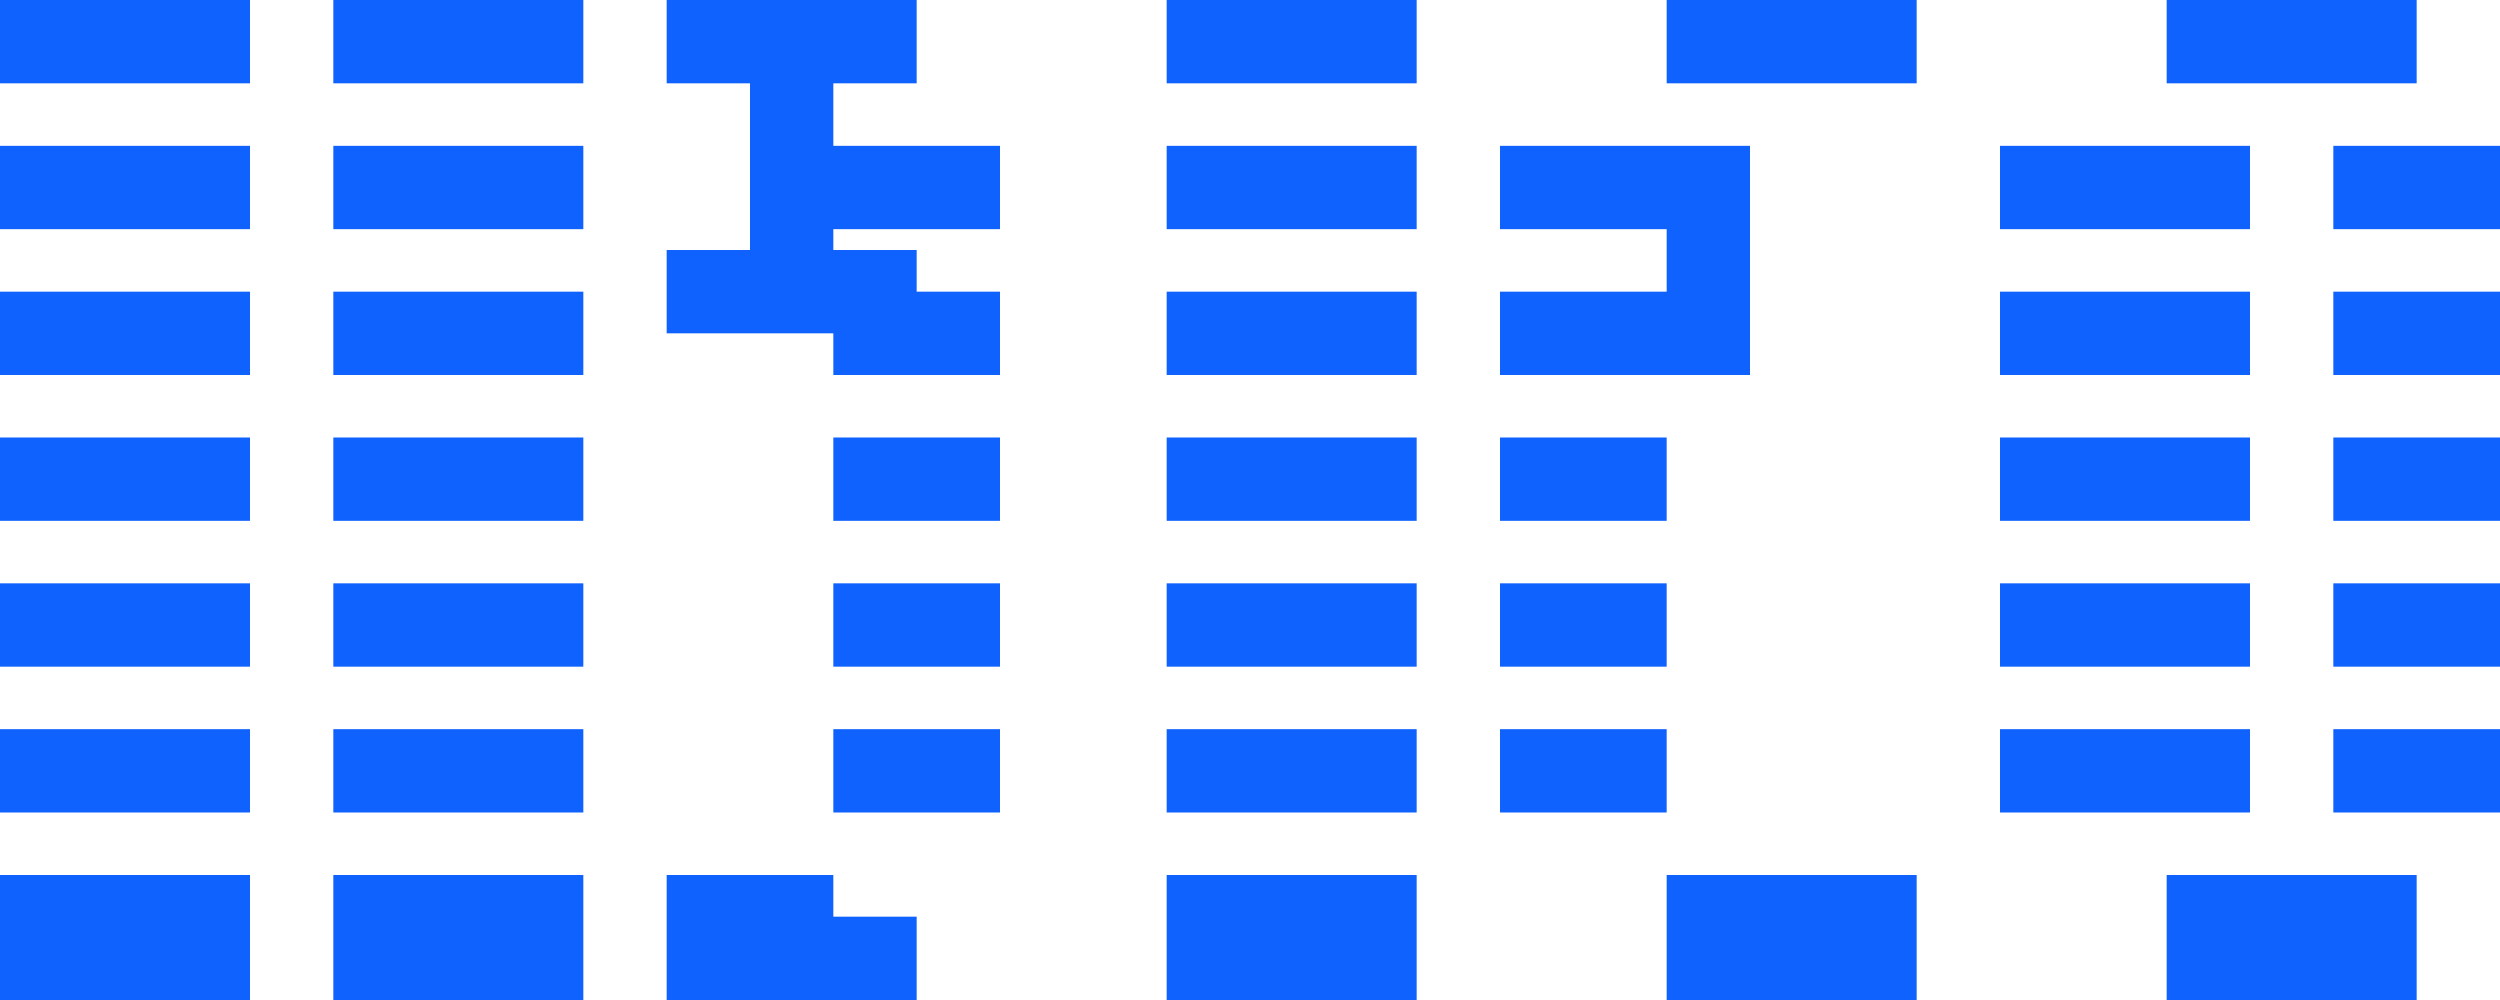
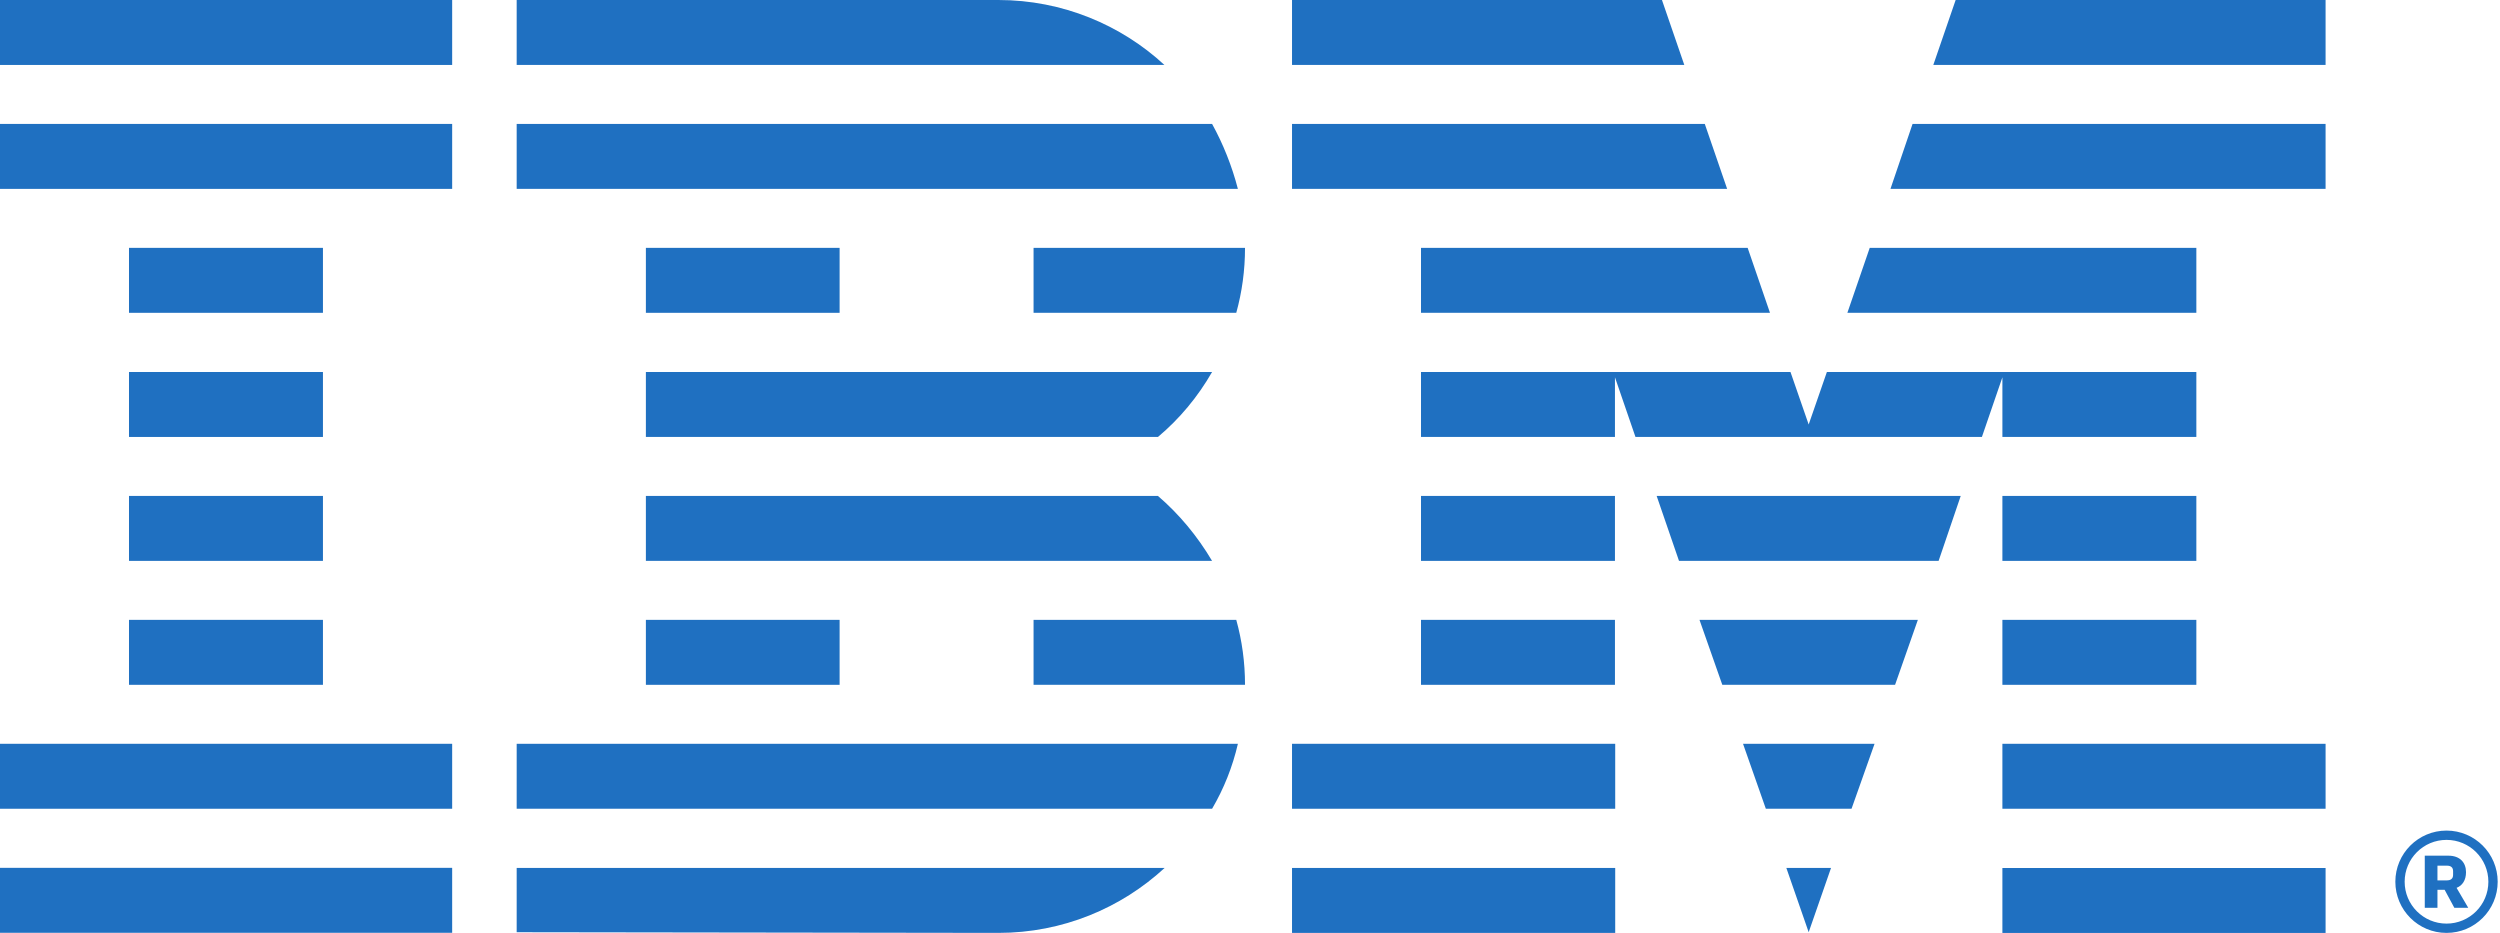
- <svg xmlns="http://www.w3.org/2000/svg" viewBox="0 0 120 48" fill="#0f62fe">
-   <path d="M12 0H0v4h12V0zm16 0H16v4h12V0zm24 0H32v4h4v8h-4v4h12v-4h-4V4h4V0zm16 0H56v4h12V0zm24 0H80v4h12V0zm24 0h-12v4h12V0zM12 7H0v4h12V7zm16 0H16v4h12V7zm20 0h-8v4h8V7zm20 0H56v4h12V7zm16 0H72v4h8v7h4V7zm24 0h-12v4h12V7zm12 0h-8v4h8V7zM12 14H0v4h12v-4zm16 0H16v4h12v-4zm20 0h-8v4h8v-4zm20 0H56v4h12v-4zm16 0H72v4h8v-4zm24 0h-12v4h12v-4zm12 0h-8v4h8v-4zM12 21H0v4h12v-4zm16 0H16v4h12v-4zm20 0h-8v4h8v-4zm20 0H56v4h12v-4zm16 0H72v4h8v-4zm24 0h-12v4h12v-4zm12 0h-8v4h8v-4zM12 28H0v4h12v-4zm16 0H16v4h12v-4zm20 0h-8v4h8v-4zm20 0H56v4h12v-4zm16 0H72v4h8v-4zm24 0h-12v4h12v-4zm12 0h-8v4h8v-4zM12 35H0v4h12v-4zm16 0H16v4h12v-4zm20 0h-8v4h8v-4zm20 0H56v4h12v-4zm16 0H72v4h8v-4zm24 0h-12v4h12v-4zm12 0h-8v4h8v-4zM12 42H0v6h12v-6zm16 0H16v6h12v-6zm24 0H32v6h12v-4h-4v-2zm16 0H56v6h12v-6zm24 0H80v6h12v-6zm24 0h-12v6h12v-6z" />
+ <svg xmlns="http://www.w3.org/2000/svg" version="1.1" id="IBM_logo_8-bar_blue" x="0px" y="0px" width="1075px" height="401.15px" viewBox="0 0 1075 401.15" enable-background="new 0 0 1000 401.15" xml:space="preserve">
+   <g id="IBM_logo" fill="#1f70c1">
+     <g id="I">
+       <rect y="373.17" width="194.43" height="27.932" />
+       <rect y="319.83" width="194.43" height="27.932" />
+       <rect x="55.468" y="266.54" width="83.399" height="27.932" />
+       <rect x="55.468" y="213.25" width="83.399" height="27.932" />
+       <rect x="55.468" y="159.96" width="83.399" height="27.932" />
+       <rect x="55.468" y="106.58" width="83.399" height="27.932" />
+       <rect y="53.288" width="194.43" height="27.932" />
+       <rect width="194.43" height="27.932" />
+     </g>
+     <g id="B">
+       <path d="m222.17 400.85 207.11 0.297c27.734 0 52.793-10.697 71.513-27.932h-278.62z" />
+       <path d="m222.17 347.76h299.03c5.051-8.617 8.815-18.027 11.094-27.932h-310.12z" />
+       <rect x="277.73" y="266.54" width="83.3" height="27.932" />
+       <path d="m444.43 266.54v27.932h90.927c0-9.608-1.288-19.017-3.764-27.932z" />
+       <path d="m497.92 213.25h-220.19v27.932h243.46c-6.34-10.698-14.165-20.107-23.277-27.932z" />
+       <path d="m277.73 159.96v27.932h220.19c9.311-7.825 17.135-17.235 23.277-27.932z" />
+       <rect x="277.73" y="106.58" width="83.3" height="27.932" />
+       <path d="m444.43 134.51h87.163c2.476-8.914 3.764-18.324 3.764-27.932h-90.927z" />
+       <path d="m521.2 53.288h-299.03v27.932h310.12c-2.575-9.905-6.339-19.314-11.093-27.932z" />
+       <path d="m429.28 0h-207.11v27.932h278.53c-18.621-17.235-43.878-27.932-71.414-27.932z" />
+     </g>
+     <g id="M">
+       <polygon points="555.57 81.22 742.67 81.22 733.06 53.288 555.57 53.288" />
+       <polygon points="555.57 27.932 724.25 27.932 714.64 0 555.57 0" />
+       <polygon points="861.03 401.17 861.03 373.24 1e3 373.24 1e3 401.17" stroke-width="1.002" />
+       <polygon points="861.03 347.76 861.03 319.83 1e3 319.83 1e3 347.76" />
+       <polygon points="777.73 182.54 769.91 159.96 694.43 159.96 611.03 159.96 611.03 187.89 694.43 187.89 694.43 162.24 703.25 187.89 852.22 187.89 861.03 162.24 861.03 187.89 944.43 187.89 944.43 159.96 861.03 159.96 785.56 159.96" />
+       <polygon points="944.43 106.58 803.98 106.58 794.37 134.51 944.43 134.51" />
+       <polygon points="1e3 27.932 1e3 0 840.93 0 831.32 27.932" />
+       <polygon points="768.13 373.22 777.73 400.85 787.34 373.22" />
+       <polygon points="749.5 319.83 759.31 347.76 796.16 347.76 806.06 319.83" />
+       <polygon points="730.78 266.54 740.59 294.47 814.88 294.47 824.68 266.54" />
+       <polygon points="721.97 241.18 833.6 241.18 843.11 213.25 712.36 213.25" />
+       <polygon points="611.03 134.51 761.09 134.51 751.49 106.58 611.03 106.58" />
+       <polygon points="1e3 53.288 822.4 53.288 812.9 81.22 1e3 81.22" />
+       <rect x="555.57" y="373.22" width="138.97" height="27.932" />
+       <rect x="555.57" y="319.83" width="138.97" height="27.932" />
+       <rect x="611.03" y="266.54" width="83.399" height="27.932" />
+       <rect x="611.03" y="213.25" width="83.399" height="27.932" />
+       <rect x="861.03" y="213.25" width="83.399" height="27.932" />
+       <rect x="861.03" y="266.54" width="83.399" height="27.932" />
+     </g>
+     <path id="Registered" d="m1052 357.15a22 22 0 0 0-22 22 22 22 0 0 0 22 22 22 22 0 0 0 22-22 22 22 0 0 0-22-22zm0 4a18 18 0 0 1 18 18 18 18 0 0 1-18 18 18 18 0 0 1-18-18 18 18 0 0 1 18-18zm-9.348 6.793v22.414h5.453v-7.731h3.098l4.164 7.731h5.98l-5.023-8.582c2.462-0.964 4.062-3.216 4.062-6.75 0-4.082-2.559-7.082-7.582-7.082zm5.453 4.289h4.055c1.711 0 2.668 0.75 2.668 2.356v1.613c0 1.605-0.957 2.359-2.668 2.359h-4.055z" />
+   </g>
</svg>
